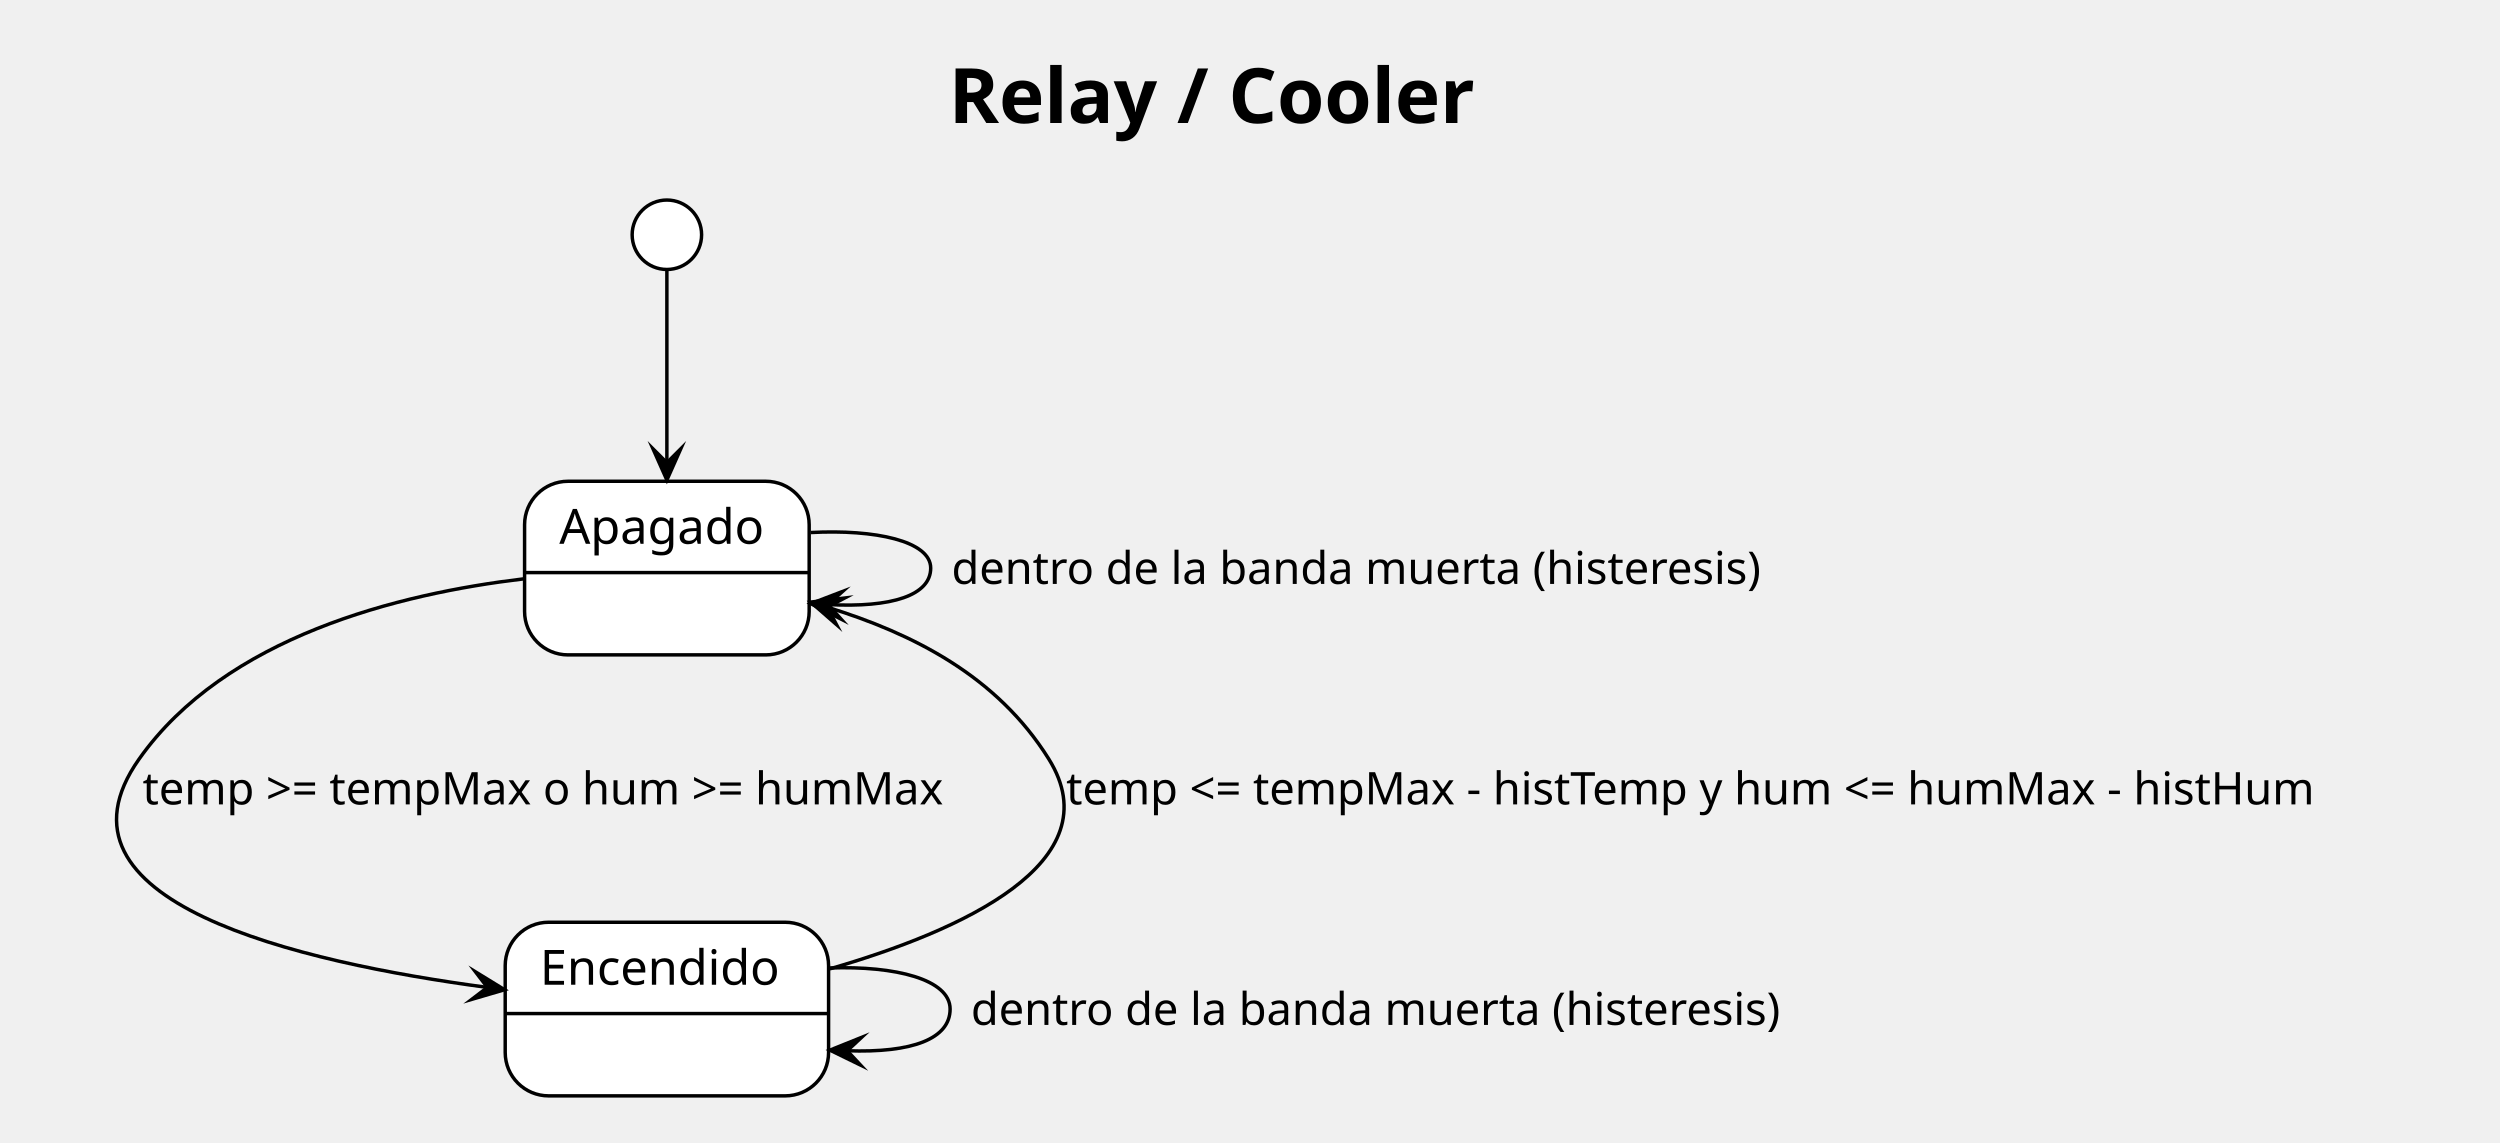
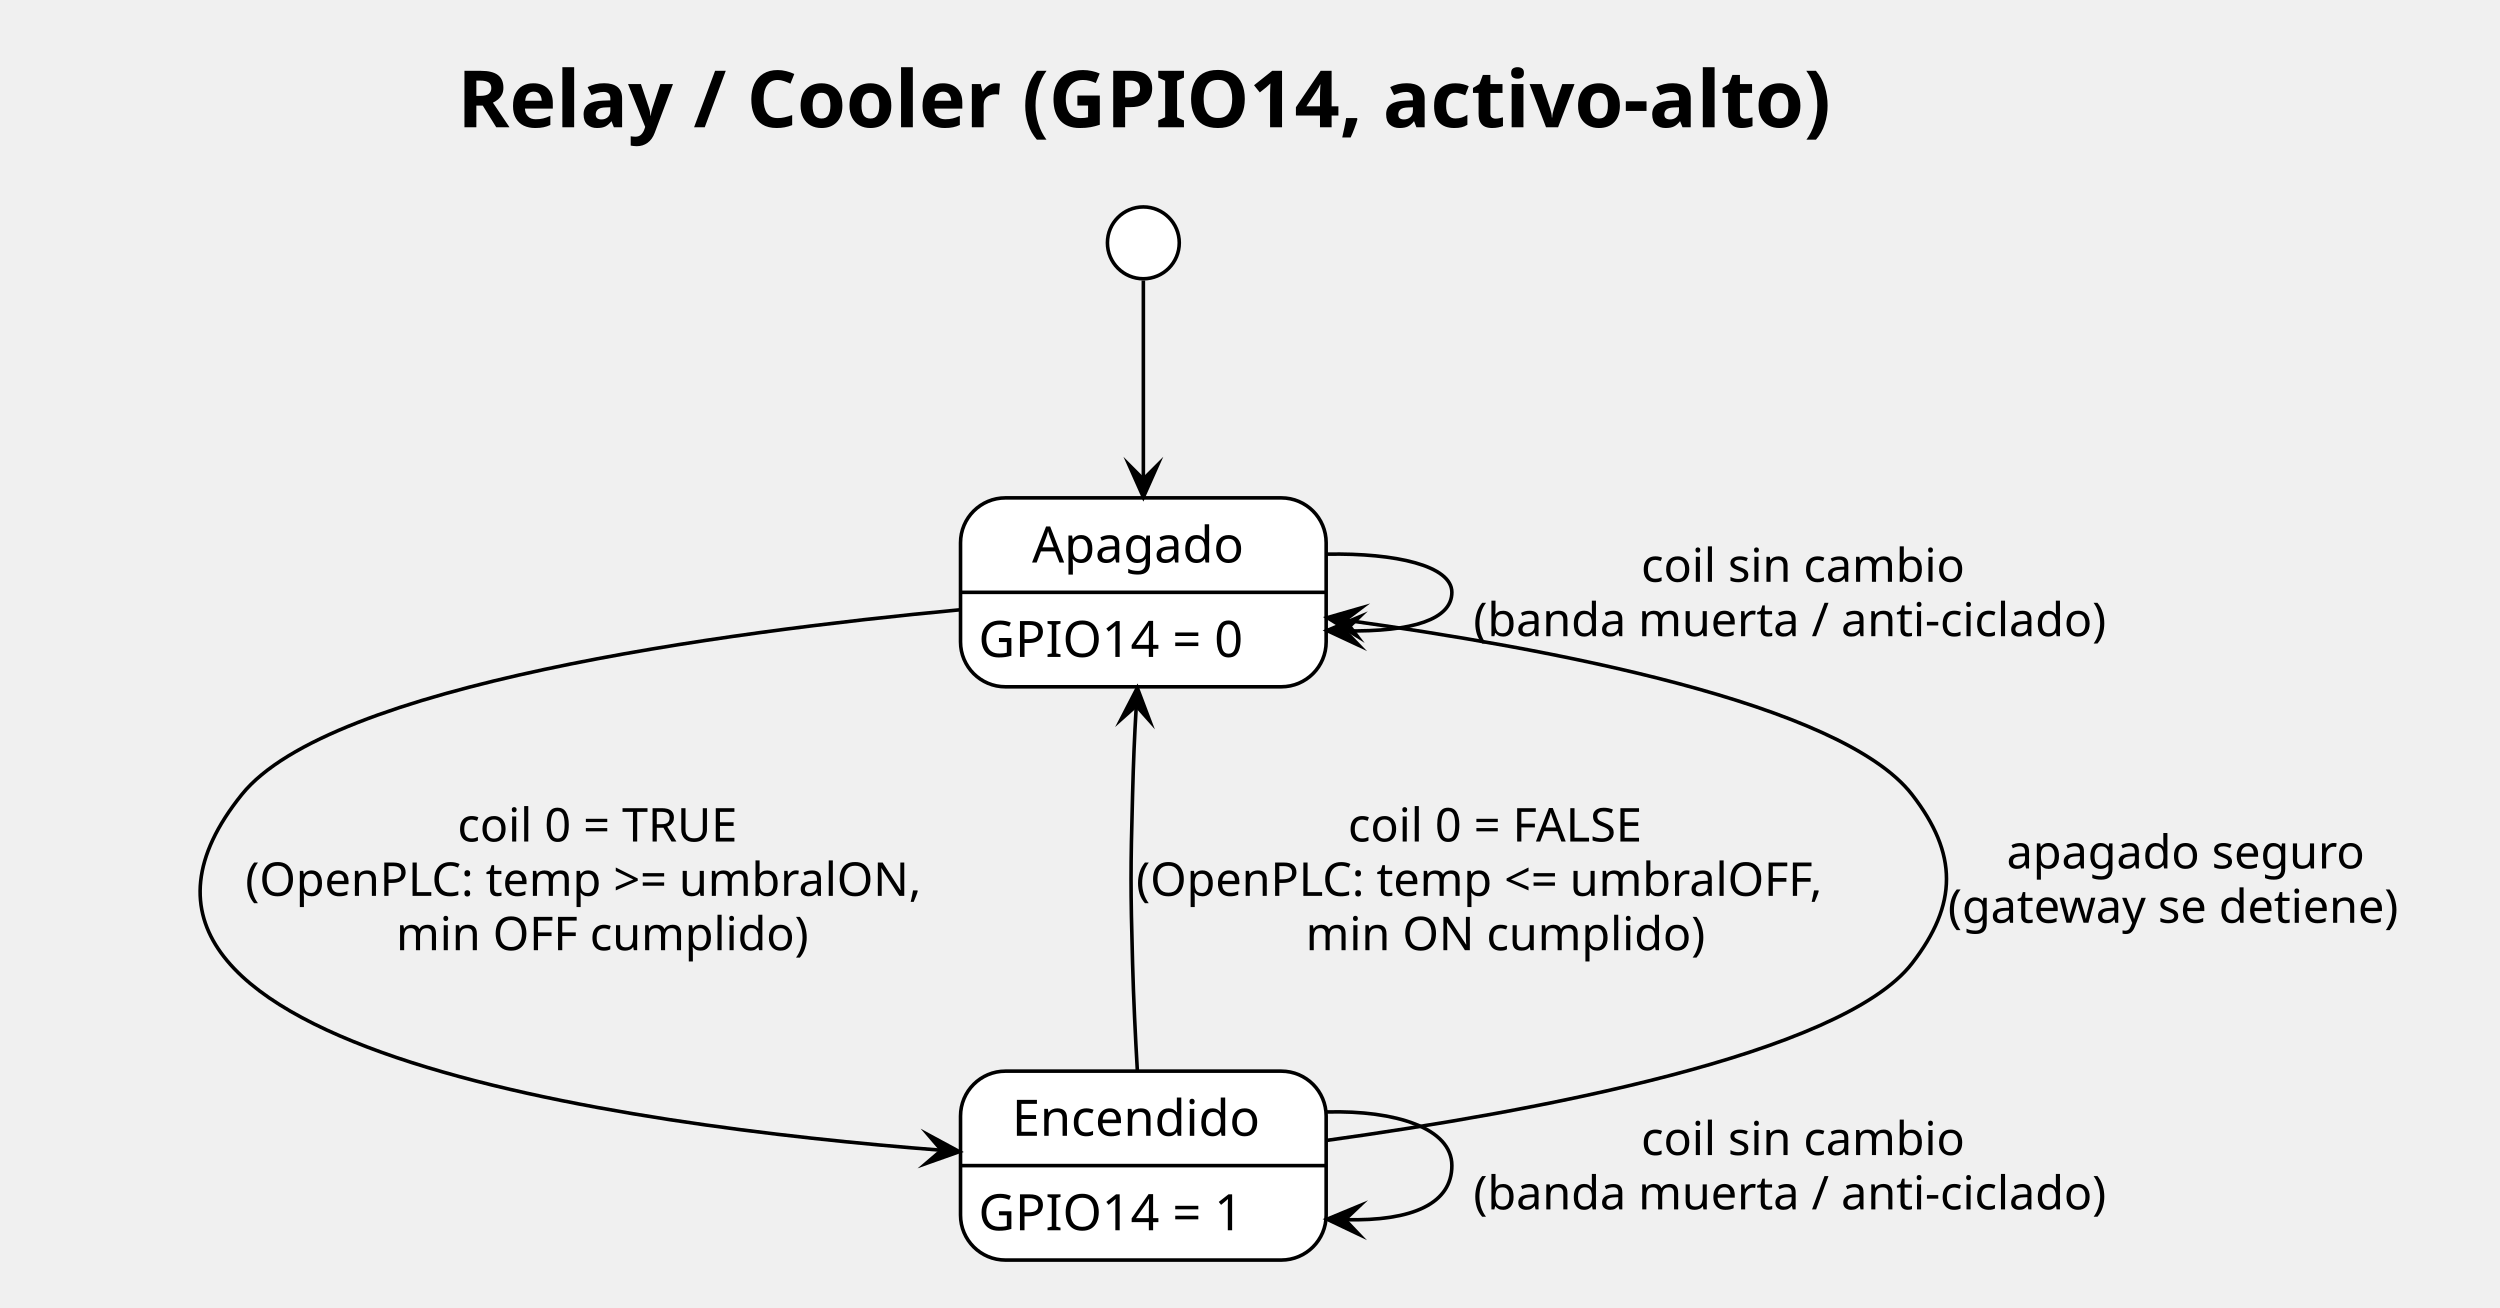
- <svg xmlns="http://www.w3.org/2000/svg" version="1.1" data-diagram-type="STATE" style="width:720px;height:329px;background:#FFFFFF;" width="720px" height="329px" viewBox="0 0 720 329" zoomAndPan="magnify" preserveAspectRatio="none" contentStyleType="text/css">
+ <svg xmlns="http://www.w3.org/2000/svg" version="1.1" data-diagram-type="STATE" style="width:696px;height:364px;background:#FFFFFF;" width="696px" height="364px" viewBox="0 0 696 364" zoomAndPan="magnify" preserveAspectRatio="none" contentStyleType="text/css">
  <defs />
-   <g>
+   <g font-family="sans-serif" lengthAdjust="spacing">
    <g class="title" data-source-line="5">
-       <text x="273.217" y="35.421" fill="#000000" font-size="22" lengthAdjust="spacing" textLength="171.628" font-weight="700" font-family="Verdana">Relay / Cooler</text>
+       <text x="127.322" y="35.421" fill="#000" font-size="22" textLength="439.646" font-weight="700" font-family="Verdana">Relay / Cooler (GPIO14, activo-alto)</text>
    </g>
-     <g class="start_entity" data-qualified-name=".start." id="ent0001" data-source-line="7">
-       <ellipse cx="192.06" cy="67.609" rx="10" ry="10" fill="#FFFFFF" style="stroke:#000000;stroke-width:1;" />
+     <g class="entity" data-qualified-name="Apagado" id="ent0001" data-source-line="8">
+       <rect x="267.41" y="138.609" width="101.792" height="52.594" fill="#FFF" style="stroke:#000;stroke-width:1;" rx="12.5" ry="12.5" />
+       <line x1="267.41" y1="164.906" x2="369.202" y2="164.906" style="stroke:#000;stroke-width:1;" />
+       <text x="287.326" y="156.604" fill="#000" font-size="14" textLength="61.961" font-family="Verdana">Apagado</text>
+       <text x="272.41" y="182.901" fill="#000" font-size="14" textLength="81.792" font-family="Verdana">GPIO14 = 0</text>
    </g>
-     <g class="entity" data-qualified-name="Apagado" id="ent0002" data-source-line="7">
-       <rect x="151.08" y="138.609" width="81.961" height="50" fill="#FFFFFF" style="stroke:#000000;stroke-width:1;" rx="12.5" ry="12.5" />
-       <line x1="151.08" y1="164.906" x2="233.041" y2="164.906" style="stroke:#000000;stroke-width:1;" />
-       <text x="161.08" y="156.605" fill="#000000" font-size="14" lengthAdjust="spacing" textLength="61.961" font-family="Verdana">Apagado</text>
+     <g class="entity" data-qualified-name="Encendido" id="ent0002" data-source-line="9">
+       <rect x="267.41" y="298.209" width="101.792" height="52.594" fill="#FFF" style="stroke:#000;stroke-width:1;" rx="12.5" ry="12.5" />
+       <line x1="267.41" y1="324.506" x2="369.202" y2="324.506" style="stroke:#000;stroke-width:1;" />
+       <text x="281.741" y="316.204" fill="#000" font-size="14" textLength="73.131" font-family="Verdana">Encendido</text>
+       <text x="272.41" y="342.501" fill="#000" font-size="14" textLength="81.792" font-family="Verdana">GPIO14 = 1</text>
    </g>
-     <g class="entity" data-qualified-name="Encendido" id="ent0004" data-source-line="8">
-       <rect x="145.5" y="265.609" width="93.131" height="50" fill="#FFFFFF" style="stroke:#000000;stroke-width:1;" rx="12.5" ry="12.5" />
-       <line x1="145.5" y1="291.906" x2="238.631" y2="291.906" style="stroke:#000000;stroke-width:1;" />
-       <text x="155.5" y="283.604" fill="#000000" font-size="14" lengthAdjust="spacing" textLength="73.131" font-family="Verdana">Encendido</text>
+     <g class="start_entity" data-qualified-name=".start." id="ent0003" data-source-line="7">
+       <ellipse cx="318.31" cy="67.609" rx="10" ry="10" fill="#FFF" style="stroke:#000;stroke-width:1;" />
    </g>
-     <g class="link" data-entity-1="ent0001" data-entity-2="ent0002" id="lnk3" data-source-line="7" data-link-type="dependency">
-       <path d="M192.06,77.969 C192.06,91.899 192.06,113.559 192.06,133.259" style="stroke:#000000;stroke-width:1;" fill="none" id="*start*-to-Apagado" />
-       <polygon points="192.06,138.259,196.06,129.259,192.06,133.259,188.06,129.259,192.06,138.259" fill="#000000" style="stroke:#000000;stroke-width:1;stroke-linejoin:miter;stroke-miterlimit:10;" />
+     <g class="link" data-entity-1="ent0003" data-entity-2="ent0001" id="lnk4" data-source-line="7" data-link-type="dependency">
+       <path d="M318.31,78.099 C318.31,92.029 318.31,113.539 318.31,133.419" style="stroke:#000;stroke-width:1;" fill="none" id="*start*-to-Apagado" />
+       <polygon points="318.31,138.419,322.31,129.419,318.31,133.419,314.31,129.419,318.31,138.419" fill="#000" style="stroke:#000;stroke-width:1;stroke-linejoin:miter;stroke-miterlimit:10;" />
    </g>
-     <g class="link" data-entity-1="ent0002" data-entity-2="ent0004" id="lnk5" data-source-line="8" data-link-type="dependency">
-       <path d="M150.74,166.719 C114.89,170.989 64.93,183.379 40.06,218.609 C11,259.769 85.674,277.067 140.364,284.377" style="stroke:#000000;stroke-width:1;" fill="none" id="Apagado-to-Encendido" />
-       <polygon points="145.32,285.039,136.929,279.882,140.364,284.377,135.869,287.812,145.32,285.039" fill="#000000" style="stroke:#000000;stroke-width:1;stroke-linejoin:miter;stroke-miterlimit:10;" />
-       <text x="41.06" y="231.676" fill="#000000" font-size="13" lengthAdjust="spacing" textLength="256.375" font-family="Verdana">temp &gt;= tempMax o hum &gt;= humMax</text>
+     <g class="link" data-entity-1="ent0001" data-entity-2="ent0002" id="lnk5" data-source-line="10" data-link-type="dependency">
+       <path d="M267.02,169.789 C201.01,175.979 91.87,190.639 67.31,221.209 C11,291.259 173.445,313.342 262.105,320.232" style="stroke:#000;stroke-width:1;" fill="none" id="Apagado-to-Encendido" />
+       <polygon points="267.09,320.619,258.427,315.934,262.105,320.232,257.807,323.91,267.09,320.619" fill="#000" style="stroke:#000;stroke-width:1;stroke-linejoin:miter;stroke-miterlimit:10;" />
+       <text x="127.362" y="234.276" fill="#000" font-size="13" textLength="88.588" font-family="Verdana">coil 0 = TRUE</text>
+       <text x="68.31" y="249.409" fill="#000" font-size="13" textLength="206.692" font-family="Verdana">(OpenPLC: temp &gt;= umbralON,</text>
+       <text x="110.271" y="264.542" fill="#000" font-size="13" textLength="122.77" font-family="Verdana">min OFF cumplido)</text>
    </g>
-     <g class="link" data-entity-1="ent0004" data-entity-2="ent0002" id="lnk6" data-source-line="9" data-link-type="dependency">
-       <path d="M238.98,279.029 C276.72,268.109 320.63,248.419 302.06,218.609 C287.1,194.599 262.768,182.433 238.258,174.873" style="stroke:#000000;stroke-width:1;" fill="none" id="Encendido-to-Apagado" />
-       <polygon points="233.48,173.399,240.901,179.874,238.258,174.873,243.259,172.23,233.48,173.399" fill="#000000" style="stroke:#000000;stroke-width:1;stroke-linejoin:miter;stroke-miterlimit:10;" />
-       <text x="307.06" y="231.676" fill="#000000" font-size="13" lengthAdjust="spacing" textLength="397.002" font-family="Verdana">temp &lt;= tempMax - histTemp y hum &lt;= humMax - histHum</text>
+     <g class="link" data-entity-1="ent0002" data-entity-2="ent0001" id="lnk6" data-source-line="11" data-link-type="dependency">
+       <path d="M316.63,297.909 C316.09,288.569 315.57,277.909 315.31,268.209 C314.74,247.329 314.74,242.089 315.31,221.209 C315.57,211.499 315.801,205.831 316.341,196.491" style="stroke:#000;stroke-width:1;" fill="none" id="Encendido-to-Apagado" />
+       <polygon points="316.63,191.499,312.117,200.253,316.341,196.491,320.104,200.715,316.63,191.499" fill="#000" style="stroke:#000;stroke-width:1;stroke-linejoin:miter;stroke-miterlimit:10;" />
+       <text x="375.289" y="234.276" fill="#000" font-size="13" textLength="93.964" font-family="Verdana">coil 0 = FALSE</text>
+       <text x="316.31" y="249.409" fill="#000" font-size="13" textLength="211.923" font-family="Verdana">(OpenPLC: temp &lt;= umbralOFF,</text>
+       <text x="363.502" y="264.542" fill="#000" font-size="13" textLength="117.54" font-family="Verdana">min ON cumplido)</text>
    </g>
-     <g class="link" data-entity-1="ent0004" data-entity-2="ent0004" id="lnk7" data-source-line="10" data-link-type="dependency">
-       <path d="M239,278.779 C257.82,278.109 273.63,282.049 273.63,290.609 C273.63,299.169 262.817,303.287 243.997,302.617" style="stroke:#000000;stroke-width:1;" fill="none" id="Encendido-to-Encendido" />
-       <polygon points="239,302.439,247.852,306.757,243.997,302.617,248.137,298.762,239,302.439" fill="#000000" style="stroke:#000000;stroke-width:1;stroke-linejoin:miter;stroke-miterlimit:10;" />
-       <text x="279.63" y="295.176" fill="#000000" font-size="13" lengthAdjust="spacing" textLength="251.723" font-family="Verdana">dentro de la banda muerta (histeresis)</text>
+     <g class="link" data-entity-1="ent0002" data-entity-2="ent0001" id="lnk9" data-source-line="14" data-link-type="dependency">
+       <path d="M369.53,317.459 C426.32,309.589 512.54,293.729 532.31,268.209 C545.1,251.689 545.1,237.719 532.31,221.209 C512.54,195.679 431.273,180.506 374.483,172.636" style="stroke:#000;stroke-width:1;" fill="none" id="Encendido-to-Apagado-1" />
+       <polygon points="369.53,171.949,377.896,177.147,374.483,172.636,378.994,169.223,369.53,171.949" fill="#000" style="stroke:#000;stroke-width:1;stroke-linejoin:miter;stroke-miterlimit:10;" />
+       <text x="558.649" y="241.776" fill="#000" font-size="13" textLength="105.301" font-family="Verdana">apagado seguro</text>
+       <text x="542.31" y="256.909" fill="#000" font-size="13" textLength="137.979" font-family="Verdana">(gateway se detiene)</text>
    </g>
-     <g class="link" data-entity-1="ent0002" data-entity-2="ent0002" id="lnk8" data-source-line="11" data-link-type="dependency">
-       <path d="M233.48,153.369 C252.01,152.389 268.04,155.809 268.04,163.609 C268.04,171.409 257.003,175.093 238.473,174.113" style="stroke:#000000;stroke-width:1;" fill="none" id="Apagado-to-Apagado" />
-       <polygon points="233.48,173.849,242.256,178.319,238.473,174.113,242.679,170.33,233.48,173.849" fill="#000000" style="stroke:#000000;stroke-width:1;stroke-linejoin:miter;stroke-miterlimit:10;" />
-       <text x="274.04" y="168.176" fill="#000000" font-size="13" lengthAdjust="spacing" textLength="251.723" font-family="Verdana">dentro de la banda muerta (histeresis)</text>
+     <g class="link" data-entity-1="ent0002" data-entity-2="ent0002" id="lnk7" data-source-line="12" data-link-type="dependency">
+       <path d="M369.45,309.569 C388.51,309.079 404.2,314.059 404.2,324.499 C404.2,334.949 393.508,340.048 374.448,339.558" style="stroke:#000;stroke-width:1;" fill="none" id="Encendido-to-Encendido" />
+       <polygon points="369.45,339.429,378.344,343.659,374.448,339.558,378.55,335.662,369.45,339.429" fill="#000" style="stroke:#000;stroke-width:1;stroke-linejoin:miter;stroke-miterlimit:10;" />
+       <text x="456.897" y="321.566" fill="#000" font-size="13" textLength="96.808" font-family="Verdana">coil sin cambio</text>
+       <text x="410.2" y="336.699" fill="#000" font-size="13" textLength="190.201" font-family="Verdana">(banda muerta / anti-ciclado)</text>
+     </g>
+     <g class="link" data-entity-1="ent0001" data-entity-2="ent0001" id="lnk8" data-source-line="13" data-link-type="dependency">
+       <path d="M369.45,154.279 C388.51,153.929 404.2,157.479 404.2,164.909 C404.2,172.339 393.509,175.969 374.449,175.629" style="stroke:#000;stroke-width:1;" fill="none" id="Apagado-to-Apagado" />
+       <polygon points="369.45,175.539,378.377,179.699,374.449,175.629,378.52,171.701,369.45,175.539" fill="#000" style="stroke:#000;stroke-width:1;stroke-linejoin:miter;stroke-miterlimit:10;" />
+       <text x="456.897" y="161.976" fill="#000" font-size="13" textLength="96.808" font-family="Verdana">coil sin cambio</text>
+       <text x="410.2" y="177.109" fill="#000" font-size="13" textLength="190.201" font-family="Verdana">(banda muerta / anti-ciclado)</text>
    </g>
  </g>
</svg>
